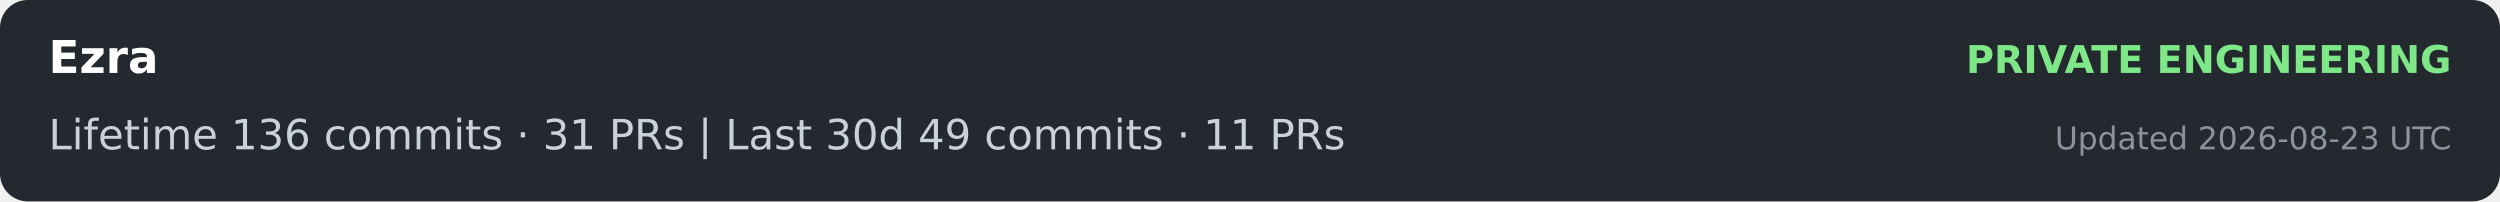
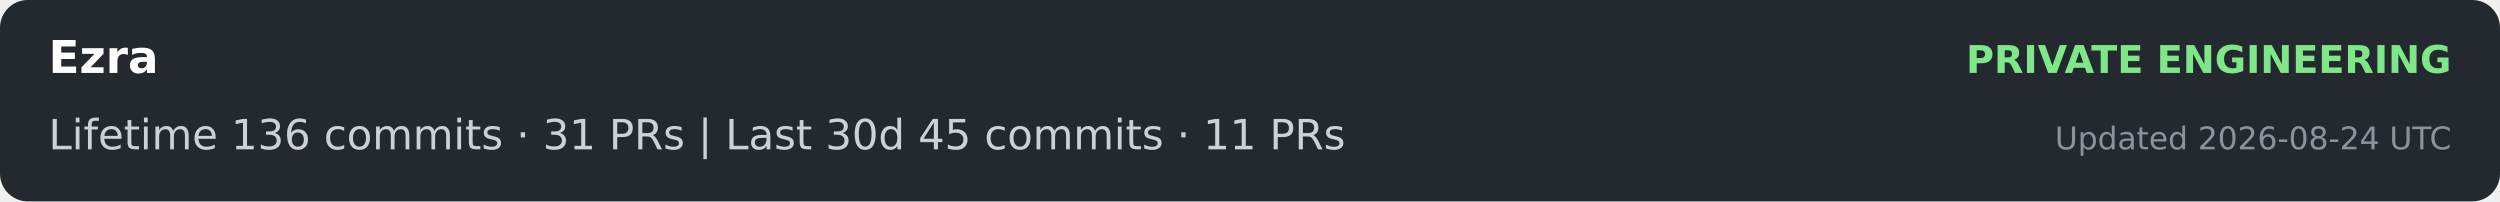
- <svg xmlns="http://www.w3.org/2000/svg" width="720" height="58" role="img" aria-label="Ezra: lifetime 136 commits and 31 PRs; last 30 days 49 commits and 11 PRs">
+ <svg xmlns="http://www.w3.org/2000/svg" width="720" height="58" role="img" aria-label="Ezra: lifetime 136 commits and 31 PRs; last 30 days 45 commits and 11 PRs">
  <rect width="720" height="58" rx="8" fill="#24292f" />
  <text x="14" y="21" fill="#ffffff" font-family="Verdana,DejaVu Sans,sans-serif" font-size="13" font-weight="700">Ezra</text>
  <text x="706" y="21" text-anchor="end" fill="#7ee787" font-family="Verdana,DejaVu Sans,sans-serif" font-size="11" font-weight="700">PRIVATE ENGINEERING</text>
-   <text x="14" y="43" fill="#c9d1d9" font-family="Verdana,DejaVu Sans,sans-serif" font-size="12">Lifetime  136 commits · 31 PRs     |     Last 30d  49 commits · 11 PRs</text>
-   <text x="706" y="43" text-anchor="end" fill="#8b949e" font-family="Verdana,DejaVu Sans,sans-serif" font-size="9">Updated 2026-08-23 UTC</text>
+   <text x="14" y="43" fill="#c9d1d9" font-family="Verdana,DejaVu Sans,sans-serif" font-size="12">Lifetime  136 commits · 31 PRs     |     Last 30d  45 commits · 11 PRs</text>
+   <text x="706" y="43" text-anchor="end" fill="#8b949e" font-family="Verdana,DejaVu Sans,sans-serif" font-size="9">Updated 2026-08-24 UTC</text>
</svg>
